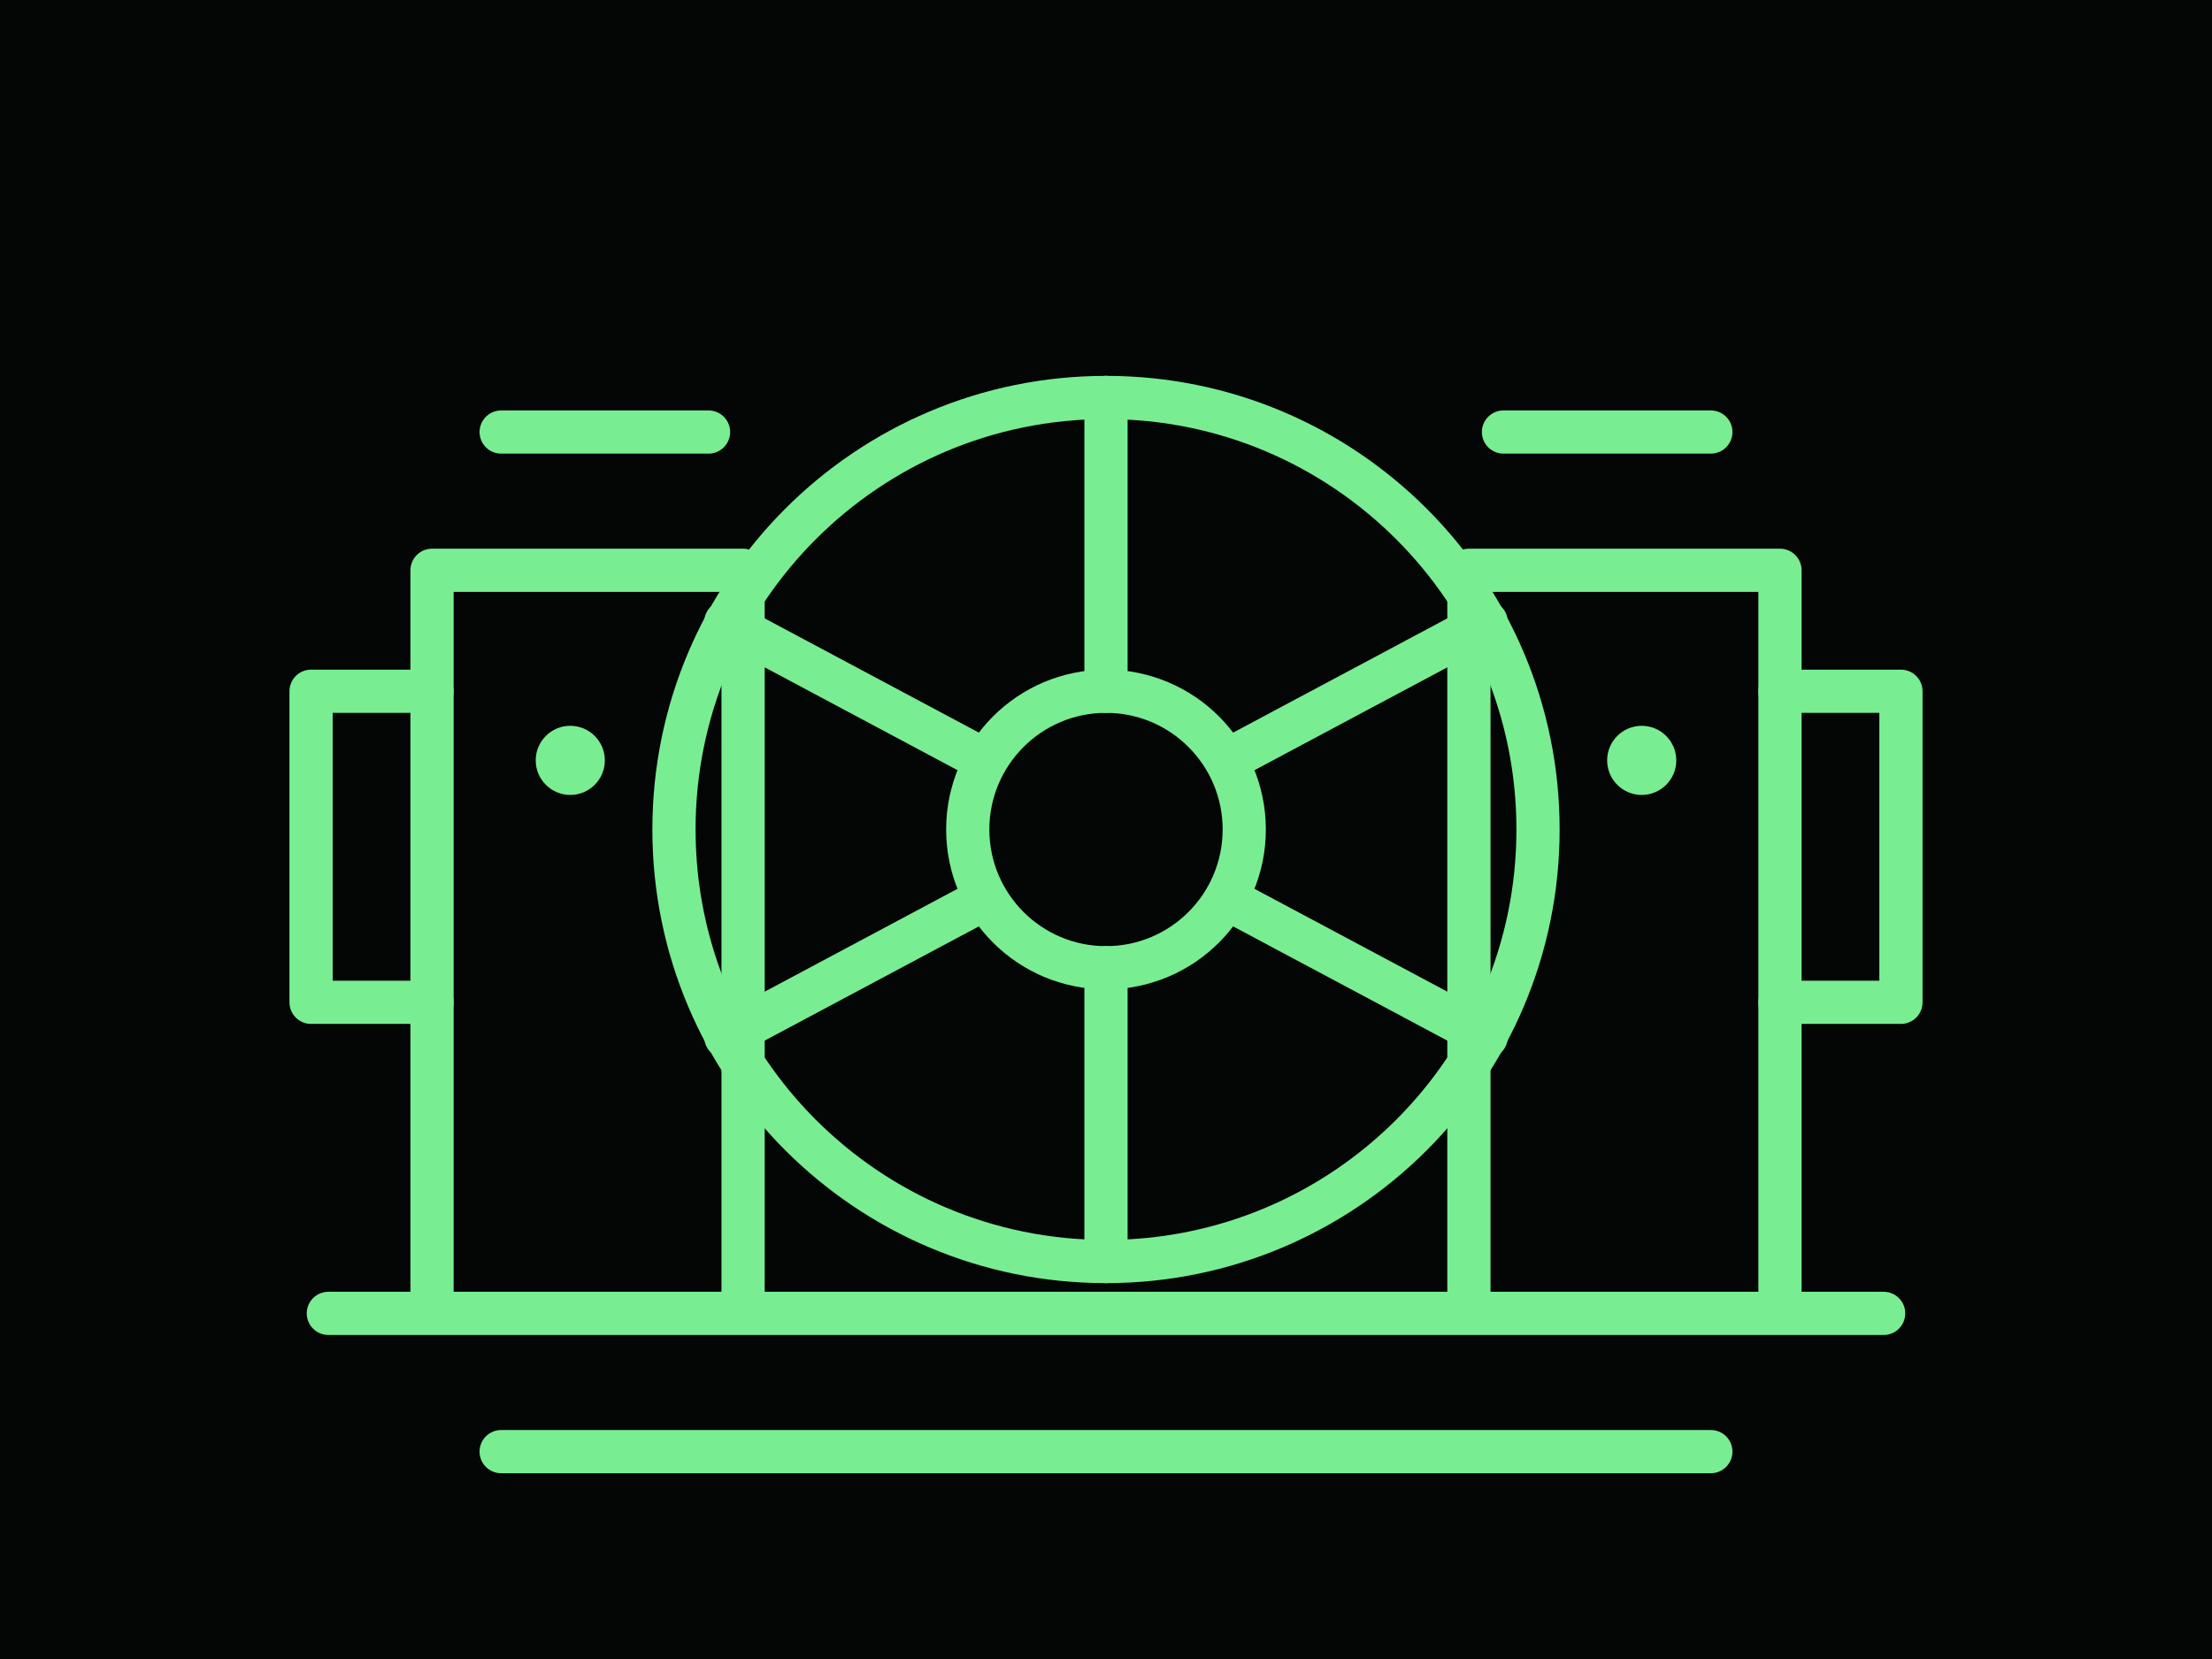
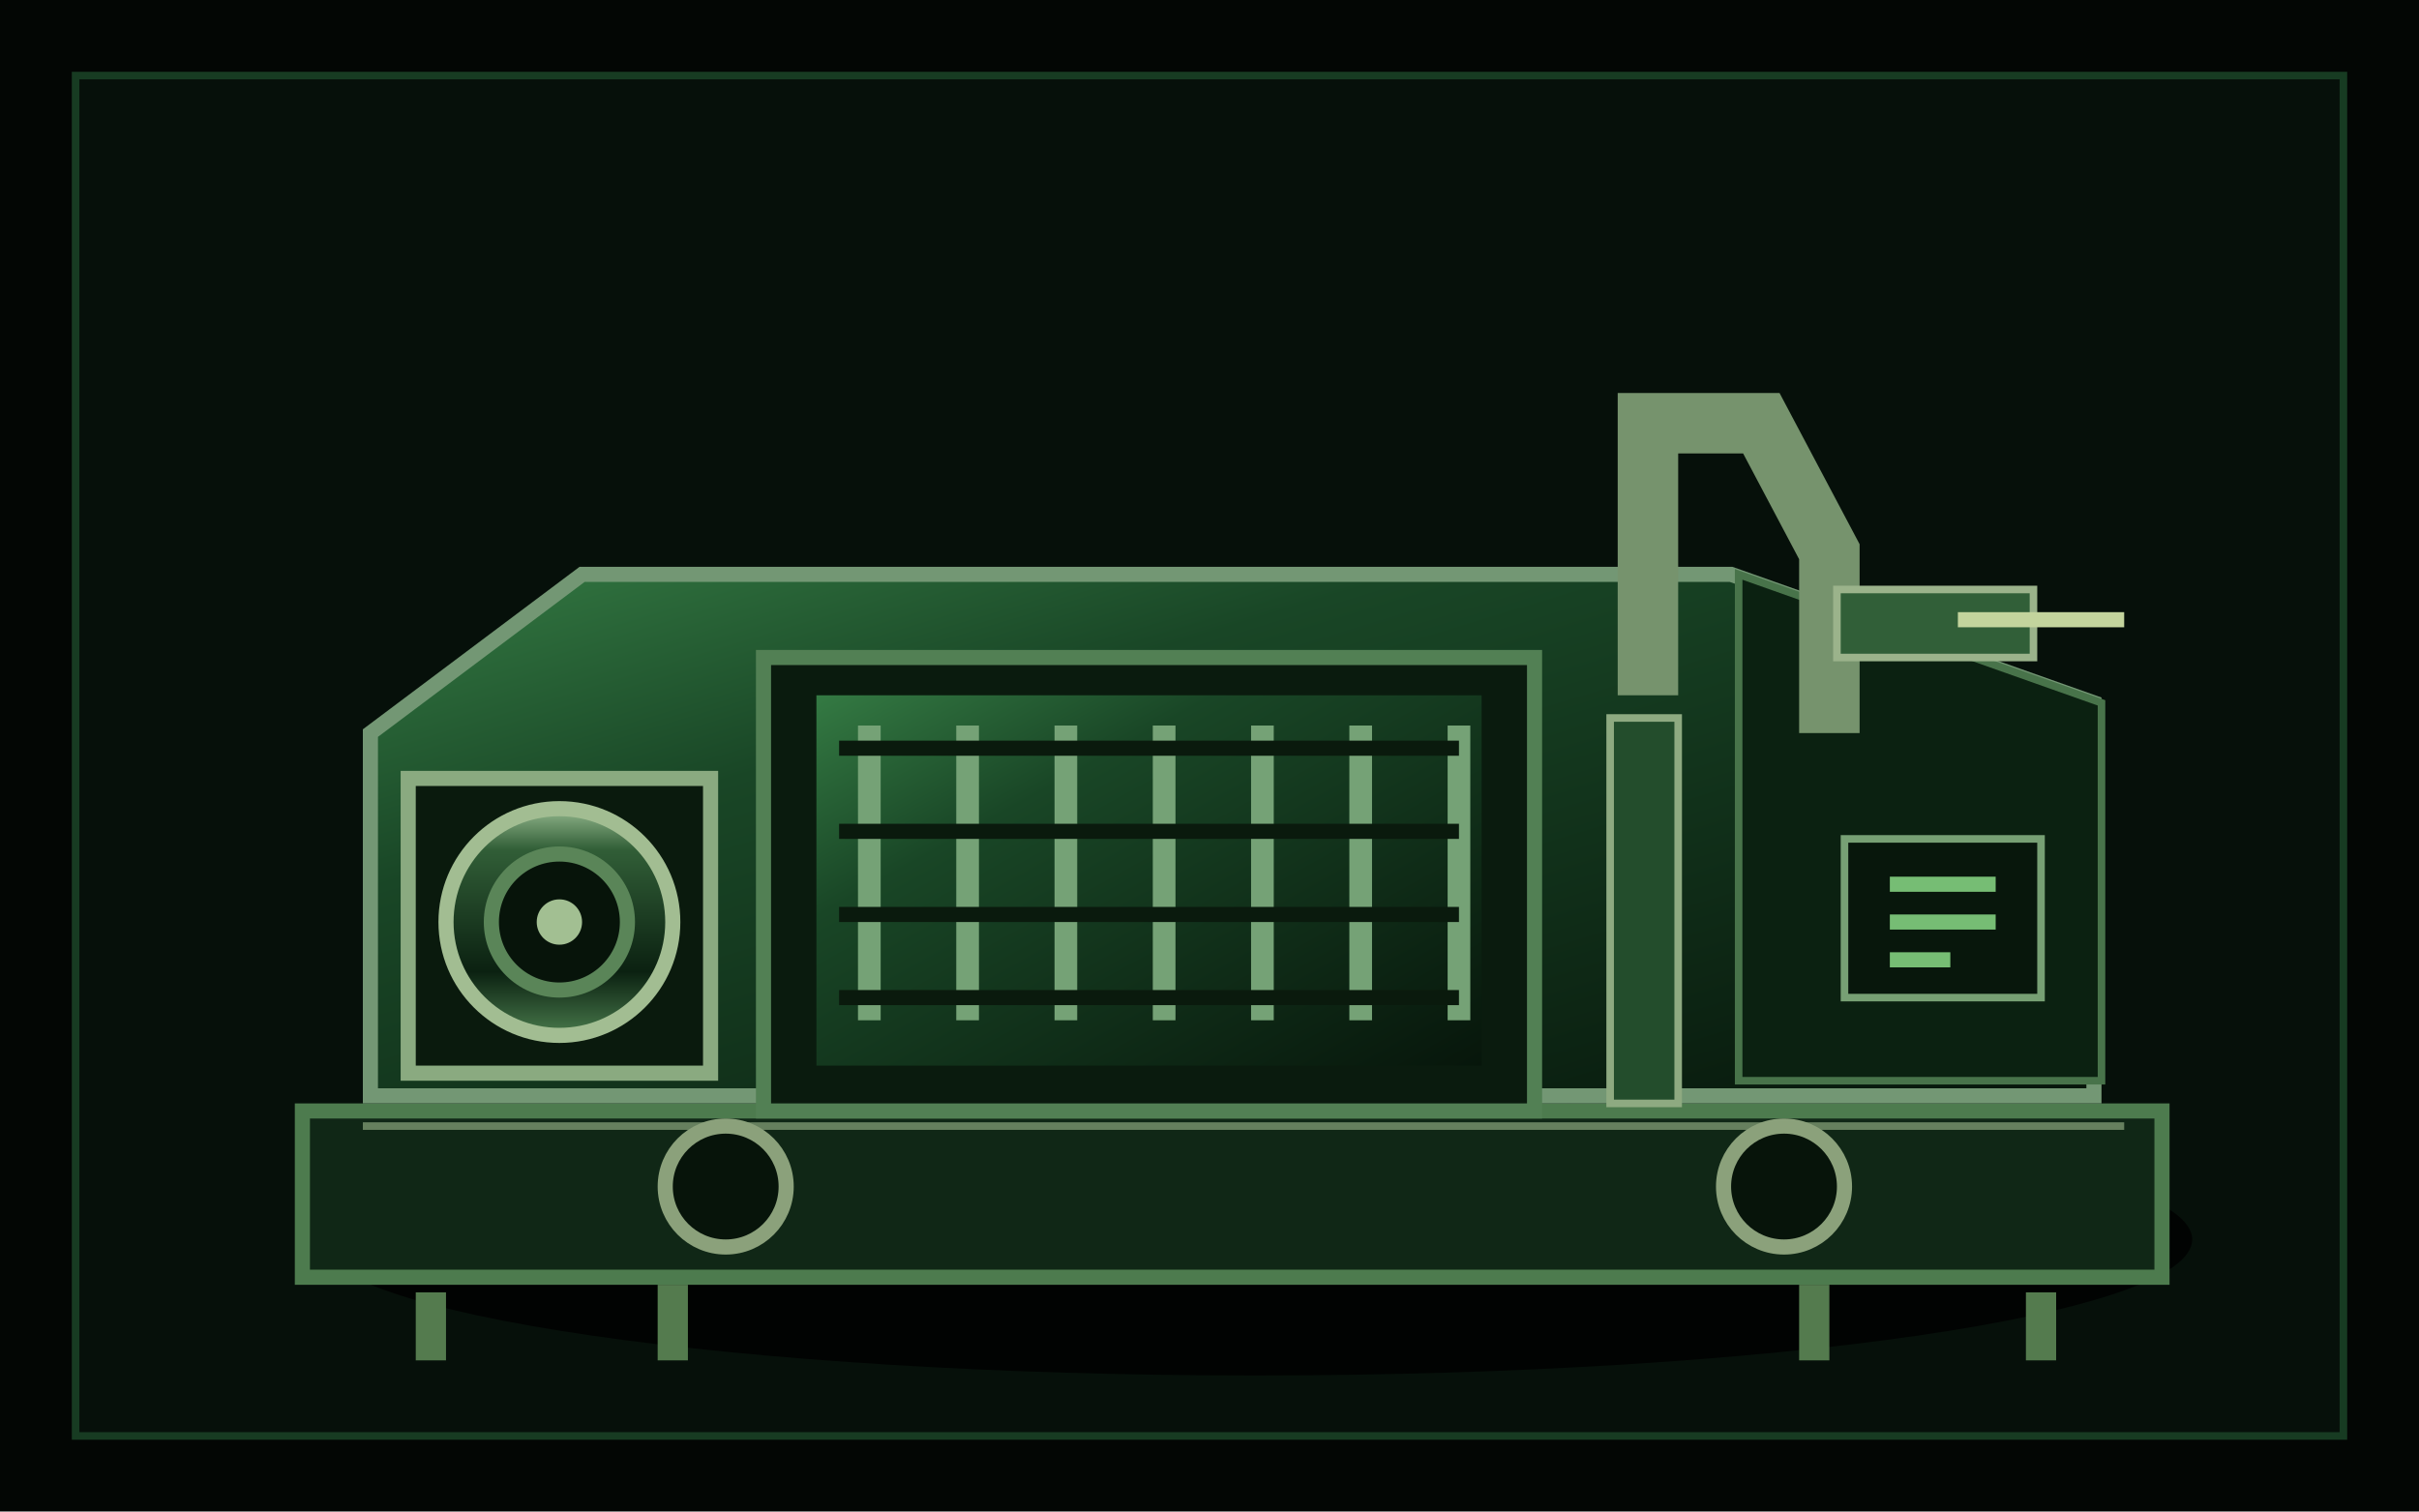
- <svg xmlns="http://www.w3.org/2000/svg" width="128" height="96" viewBox="0 0 128 96" fill="none">
-   <rect width="128" height="96" fill="#030604" />
-   <g stroke="#79ed92" stroke-width="2.5" stroke-linecap="round" stroke-linejoin="round">
-     <path d="M19 76h90M25 76V33h18v43M85 76V33h18v43" />
-     <circle cx="64" cy="48" r="25" />
-     <circle cx="64" cy="48" r="8" />
-     <path d="M64 23v17M86 36 71 44M86 60 71 52M64 73V56M42 60l15-8M42 36l15 8" />
-     <path d="M29 25h12M87 25h12M29 84h70" />
-     <path d="M25 40h-7v18h7M103 40h7v18h-7" />
+ <svg xmlns="http://www.w3.org/2000/svg" width="320" height="200" viewBox="0 0 320 200" role="img" aria-label="大型産業用発電機">
+   <defs>
+     <linearGradient id="gen-shell" x1="0" y1="0" x2="1" y2="1">
+       <stop stop-color="#347a43" />
+       <stop offset=".3" stop-color="#194626" />
+       <stop offset="1" stop-color="#07160b" />
+     </linearGradient>
+     <linearGradient id="gen-cylinder" x1="0" y1="0" x2="0" y2="1">
+       <stop stop-color="#91b58b" />
+       <stop offset=".18" stop-color="#315e37" />
+       <stop offset=".72" stop-color="#0b2111" />
+       <stop offset="1" stop-color="#48794b" />
+     </linearGradient>
+     <radialGradient id="gen-glow">
+       <stop stop-color="#367c40" stop-opacity=".52" />
+       <stop offset="1" stop-color="#030604" stop-opacity="0" />
+     </radialGradient>
+     <filter id="gen-blur">
+       <feGaussianBlur stdDeviation="9" />
+     </filter>
+   </defs>
+   <rect width="320" height="200" fill="#030604" />
+   <rect x="10" y="10" width="300" height="180" fill="#06100a" stroke="#173b22" />
+   <path d="M33 157h257m-235-18 80-34 128 24-94 40z" fill="url(#gen-glow)" filter="url(#gen-blur)" />
+   <ellipse cx="166" cy="164" rx="124" ry="18" fill="#000" opacity=".8" />
+   <path d="M40 147h246v22H40z" fill="#102716" stroke="#4d7b4e" stroke-width="2" />
+   <path d="M49 145v-48l28-21h152l48 17v52z" fill="url(#gen-shell)" stroke="#739774" stroke-width="2" />
+   <path d="m230 76 48 17v50h-48z" fill="#0b2111" stroke="#48734a" />
+   <path d="M54 103h40v39H54z" fill="#0a1a0d" stroke="#8aaa80" stroke-width="2" />
+   <circle cx="74" cy="122" r="15" fill="url(#gen-cylinder)" stroke="#a2bd92" stroke-width="2" />
+   <circle cx="74" cy="122" r="9" fill="#07140a" stroke="#5a8558" stroke-width="2" />
+   <circle cx="74" cy="122" r="3" fill="#a2bf92" />
+   <path d="M101 87h102v60H101z" fill="#0a1b0e" stroke="#528054" stroke-width="2" />
+   <path d="M108 92h88v49h-88z" fill="url(#gen-shell)" />
+   <g stroke="#75a276" stroke-width="3">
+     <path d="M115 96v39m13-39v39m13-39v39m13-39v39m13-39v39m13-39v39m13-39v39" />
  </g>
-   <circle cx="33" cy="44" r="2" fill="#79ed92" />
-   <circle cx="95" cy="44" r="2" fill="#79ed92" />
+   <path d="M111 99h82m-82 11h82m-82 11h82m-82 11h82" stroke="#0a1a0d" stroke-width="2" />
+   <path d="M213 95h9v51h-9z" fill="#234d2c" stroke="#8eaa81" />
+   <path d="M218 92V56h15l9 17v24" fill="none" stroke="#76936d" stroke-width="8" />
+   <path d="M243 78h26v9h-26z" fill="#315f38" stroke="#9bb38b" />
+   <path d="M259 82h22" stroke="#c3d49d" stroke-width="2" />
+   <path d="M244 111h26v21h-26z" fill="#08170c" stroke="#77a074" />
+   <path d="M250 117h14m-14 5h14m-14 5h8" stroke="#76bd74" stroke-width="2" />
+   <path d="M48 149h233" stroke="#a0bb8e" stroke-opacity=".6" />
+   <circle cx="96" cy="157" r="8" fill="#07140a" stroke="#8ba17b" stroke-width="2" />
+   <circle cx="236" cy="157" r="8" fill="#07140a" stroke="#8ba17b" stroke-width="2" />
+   <path d="M57 171v9m213-9v9M89 170v10m151-10v10" stroke="#547b4e" stroke-width="4" />
</svg>
